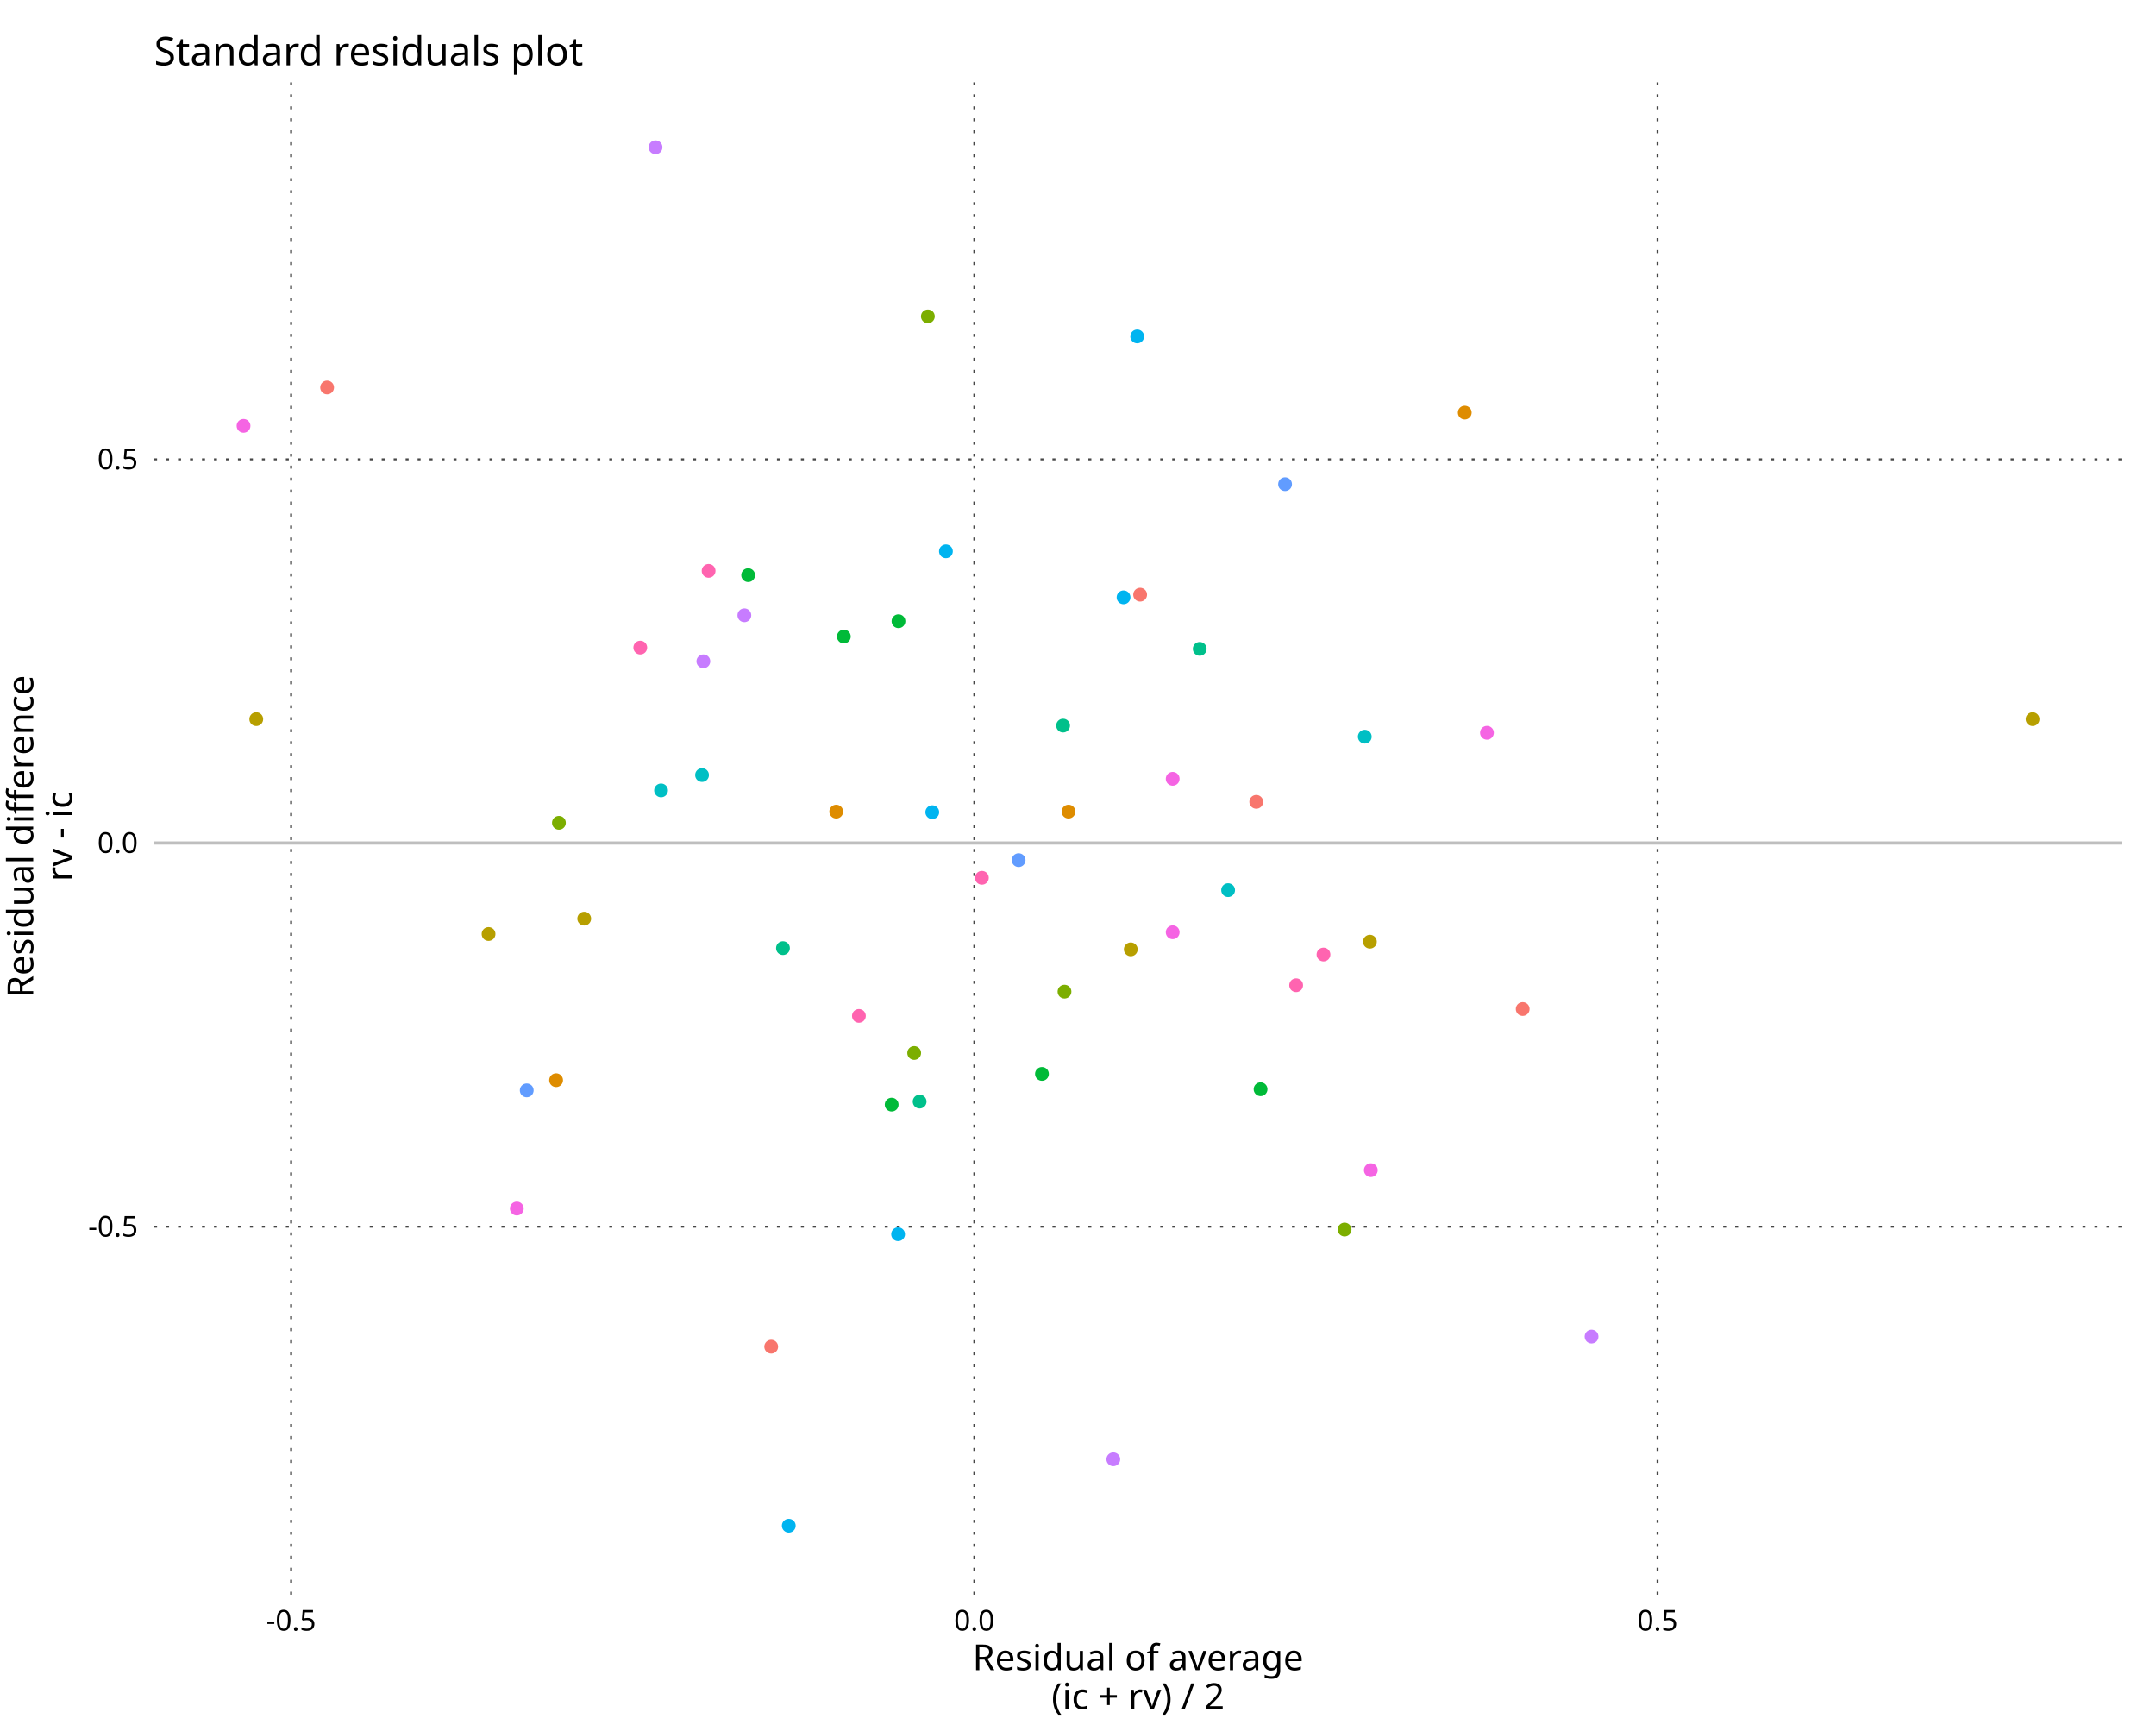
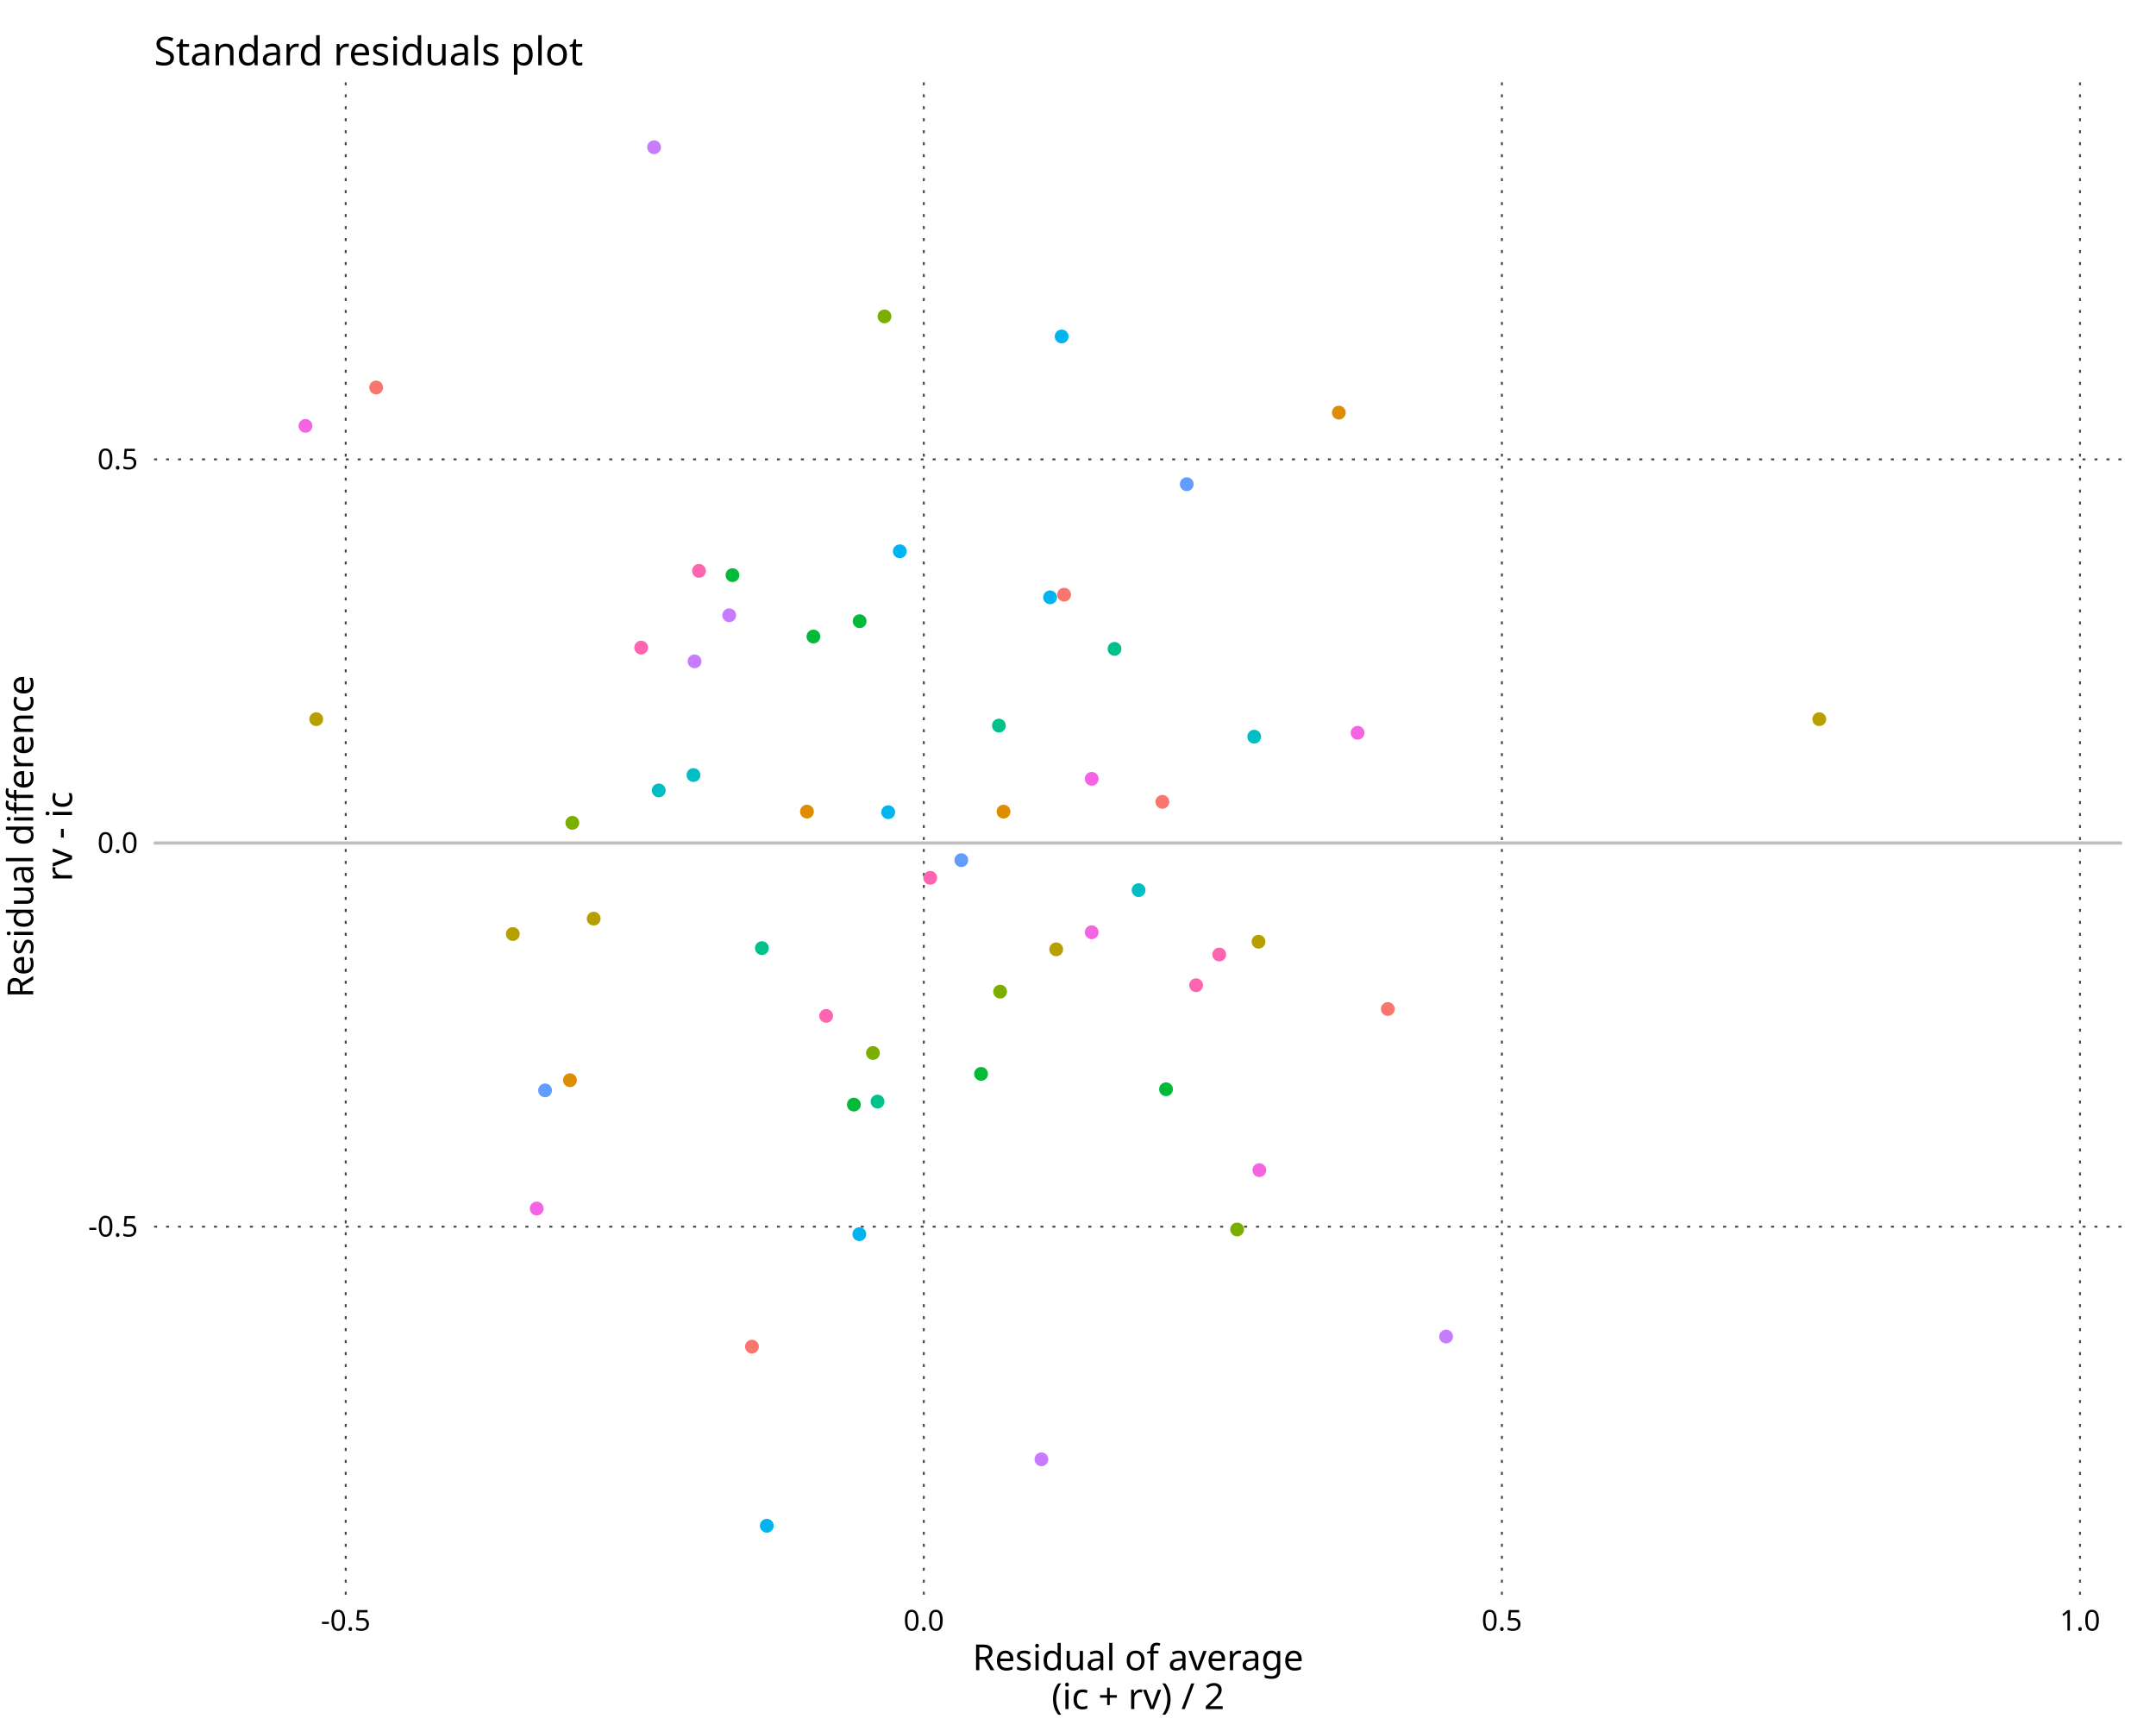
<svg xmlns="http://www.w3.org/2000/svg" class="svglite" data-engine-version="2.0" width="720.00pt" height="576.00pt" viewBox="0 0 720.00 576.00">
  <defs>
    <style type="text/css">
    .svglite line, .svglite polyline, .svglite polygon, .svglite path, .svglite rect, .svglite circle {
      fill: none;
      stroke: #000000;
      stroke-linecap: round;
      stroke-linejoin: round;
      stroke-miterlimit: 10.00;
    }
  </style>
  </defs>
  <rect width="100%" height="100%" style="stroke: none; fill: #FFFFFF;" />
  <defs>
    <clipPath id="cpMC4wMHw3MjAuMDB8MC4wMHw1NzYuMDA=">
      <rect x="0.00" y="0.00" width="720.00" height="576.00" />
    </clipPath>
  </defs>
  <g clip-path="url(#cpMC4wMHw3MjAuMDB8MC4wMHw1NzYuMDA=)">
    <polyline points="51.46,409.60 708.66,409.60 " style="stroke-width: 0.64; stroke: #454545; stroke-dasharray: 1.00,3.00; stroke-linecap: butt;" />
    <polyline points="51.46,281.49 708.66,281.49 " style="stroke-width: 0.64; stroke: #454545; stroke-dasharray: 1.00,3.00; stroke-linecap: butt;" />
    <polyline points="51.46,153.39 708.66,153.39 " style="stroke-width: 0.64; stroke: #454545; stroke-dasharray: 1.00,3.00; stroke-linecap: butt;" />
-     <polyline points="97.22,532.49 97.22,26.15 " style="stroke-width: 0.64; stroke: #454545; stroke-dasharray: 1.00,3.00; stroke-linecap: butt;" />
-     <polyline points="325.37,532.49 325.37,26.15 " style="stroke-width: 0.64; stroke: #454545; stroke-dasharray: 1.00,3.00; stroke-linecap: butt;" />
-     <polyline points="553.53,532.49 553.53,26.15 " style="stroke-width: 0.64; stroke: #454545; stroke-dasharray: 1.00,3.00; stroke-linecap: butt;" />
+     <polyline points="115.45,532.49 115.45,26.15 " style="stroke-width: 0.64; stroke: #454545; stroke-dasharray: 1.00,3.00; stroke-linecap: butt;" />
+     <polyline points="308.51,532.49 308.51,26.15 " style="stroke-width: 0.64; stroke: #454545; stroke-dasharray: 1.00,3.00; stroke-linecap: butt;" />
+     <polyline points="501.56,532.49 501.56,26.15 " style="stroke-width: 0.64; stroke: #454545; stroke-dasharray: 1.00,3.00; stroke-linecap: butt;" />
+     <polyline points="694.62,532.49 694.62,26.15 " style="stroke-width: 0.64; stroke: #454545; stroke-dasharray: 1.00,3.00; stroke-linecap: butt;" />
    <line x1="51.46" y1="281.49" x2="708.66" y2="281.49" style="stroke-width: 1.07; stroke: #BEBEBE; stroke-linecap: butt;" />
-     <circle cx="419.53" cy="267.75" r="1.95" style="stroke-width: 0.71; stroke: #F8766D; fill: #F8766D;" />
-     <circle cx="109.24" cy="129.39" r="1.95" style="stroke-width: 0.71; stroke: #F8766D; fill: #F8766D;" />
-     <circle cx="508.51" cy="336.92" r="1.95" style="stroke-width: 0.71; stroke: #F8766D; fill: #F8766D;" />
-     <circle cx="257.54" cy="449.66" r="1.95" style="stroke-width: 0.71; stroke: #F8766D; fill: #F8766D;" />
-     <circle cx="380.75" cy="198.57" r="1.95" style="stroke-width: 0.71; stroke: #F8766D; fill: #F8766D;" />
-     <circle cx="185.71" cy="360.69" r="1.95" style="stroke-width: 0.71; stroke: #DE8C00; fill: #DE8C00;" />
-     <circle cx="489.16" cy="137.78" r="1.95" style="stroke-width: 0.71; stroke: #DE8C00; fill: #DE8C00;" />
-     <circle cx="356.83" cy="271.01" r="1.95" style="stroke-width: 0.71; stroke: #DE8C00; fill: #DE8C00;" />
-     <circle cx="279.26" cy="271.01" r="1.95" style="stroke-width: 0.71; stroke: #DE8C00; fill: #DE8C00;" />
-     <circle cx="85.58" cy="240.14" r="1.95" style="stroke-width: 0.71; stroke: #B79F00; fill: #B79F00;" />
-     <circle cx="377.62" cy="317.00" r="1.95" style="stroke-width: 0.71; stroke: #B79F00; fill: #B79F00;" />
-     <circle cx="195.10" cy="306.75" r="1.95" style="stroke-width: 0.71; stroke: #B79F00; fill: #B79F00;" />
-     <circle cx="163.15" cy="311.88" r="1.95" style="stroke-width: 0.71; stroke: #B79F00; fill: #B79F00;" />
-     <circle cx="678.79" cy="240.14" r="1.95" style="stroke-width: 0.71; stroke: #B79F00; fill: #B79F00;" />
-     <circle cx="457.48" cy="314.44" r="1.95" style="stroke-width: 0.71; stroke: #B79F00; fill: #B79F00;" />
-     <circle cx="309.86" cy="105.65" r="1.95" style="stroke-width: 0.71; stroke: #7CAE00; fill: #7CAE00;" />
-     <circle cx="186.65" cy="274.75" r="1.95" style="stroke-width: 0.71; stroke: #7CAE00; fill: #7CAE00;" />
-     <circle cx="305.29" cy="351.61" r="1.95" style="stroke-width: 0.71; stroke: #7CAE00; fill: #7CAE00;" />
-     <circle cx="355.49" cy="331.12" r="1.95" style="stroke-width: 0.71; stroke: #7CAE00; fill: #7CAE00;" />
-     <circle cx="449.03" cy="410.54" r="1.95" style="stroke-width: 0.71; stroke: #7CAE00; fill: #7CAE00;" />
-     <circle cx="420.97" cy="363.71" r="1.95" style="stroke-width: 0.71; stroke: #00BA38; fill: #00BA38;" />
-     <circle cx="347.96" cy="358.59" r="1.95" style="stroke-width: 0.71; stroke: #00BA38; fill: #00BA38;" />
-     <circle cx="297.77" cy="368.84" r="1.95" style="stroke-width: 0.71; stroke: #00BA38; fill: #00BA38;" />
-     <circle cx="300.05" cy="207.43" r="1.95" style="stroke-width: 0.71; stroke: #00BA38; fill: #00BA38;" />
-     <circle cx="249.85" cy="192.05" r="1.95" style="stroke-width: 0.71; stroke: #00BA38; fill: #00BA38;" />
-     <circle cx="281.80" cy="212.55" r="1.95" style="stroke-width: 0.71; stroke: #00BA38; fill: #00BA38;" />
-     <circle cx="307.11" cy="367.83" r="1.95" style="stroke-width: 0.71; stroke: #00C08B; fill: #00C08B;" />
-     <circle cx="400.65" cy="216.67" r="1.95" style="stroke-width: 0.71; stroke: #00C08B; fill: #00C08B;" />
-     <circle cx="261.47" cy="316.59" r="1.95" style="stroke-width: 0.71; stroke: #00C08B; fill: #00C08B;" />
-     <circle cx="355.02" cy="242.29" r="1.95" style="stroke-width: 0.71; stroke: #00C08B; fill: #00C08B;" />
-     <circle cx="455.77" cy="245.99" r="1.95" style="stroke-width: 0.71; stroke: #00BFC4; fill: #00BFC4;" />
-     <circle cx="234.45" cy="258.80" r="1.95" style="stroke-width: 0.71; stroke: #00BFC4; fill: #00BFC4;" />
-     <circle cx="220.76" cy="263.93" r="1.95" style="stroke-width: 0.71; stroke: #00BFC4; fill: #00BFC4;" />
-     <circle cx="410.13" cy="297.23" r="1.95" style="stroke-width: 0.71; stroke: #00BFC4; fill: #00BFC4;" />
-     <circle cx="263.41" cy="509.47" r="1.95" style="stroke-width: 0.71; stroke: #00B4F0; fill: #00B4F0;" />
-     <circle cx="299.92" cy="412.11" r="1.95" style="stroke-width: 0.71; stroke: #00B4F0; fill: #00B4F0;" />
-     <circle cx="311.33" cy="271.20" r="1.95" style="stroke-width: 0.71; stroke: #00B4F0; fill: #00B4F0;" />
-     <circle cx="315.89" cy="184.09" r="1.95" style="stroke-width: 0.71; stroke: #00B4F0; fill: #00B4F0;" />
-     <circle cx="375.21" cy="199.46" r="1.95" style="stroke-width: 0.71; stroke: #00B4F0; fill: #00B4F0;" />
-     <circle cx="379.77" cy="112.35" r="1.95" style="stroke-width: 0.71; stroke: #00B4F0; fill: #00B4F0;" />
-     <circle cx="340.17" cy="287.22" r="1.95" style="stroke-width: 0.71; stroke: #619CFF; fill: #619CFF;" />
-     <circle cx="429.15" cy="161.68" r="1.95" style="stroke-width: 0.71; stroke: #619CFF; fill: #619CFF;" />
-     <circle cx="175.90" cy="364.09" r="1.95" style="stroke-width: 0.71; stroke: #619CFF; fill: #619CFF;" />
-     <circle cx="371.79" cy="487.28" r="1.95" style="stroke-width: 0.71; stroke: #C77CFF; fill: #C77CFF;" />
-     <circle cx="531.50" cy="446.29" r="1.95" style="stroke-width: 0.71; stroke: #C77CFF; fill: #C77CFF;" />
-     <circle cx="218.92" cy="49.17" r="1.95" style="stroke-width: 0.71; stroke: #C77CFF; fill: #C77CFF;" />
-     <circle cx="234.89" cy="220.83" r="1.95" style="stroke-width: 0.71; stroke: #C77CFF; fill: #C77CFF;" />
-     <circle cx="248.58" cy="205.45" r="1.95" style="stroke-width: 0.71; stroke: #C77CFF; fill: #C77CFF;" />
-     <circle cx="496.57" cy="244.69" r="1.95" style="stroke-width: 0.71; stroke: #F564E3; fill: #F564E3;" />
-     <circle cx="81.33" cy="142.21" r="1.95" style="stroke-width: 0.71; stroke: #F564E3; fill: #F564E3;" />
-     <circle cx="391.62" cy="260.06" r="1.95" style="stroke-width: 0.71; stroke: #F564E3; fill: #F564E3;" />
-     <circle cx="391.62" cy="311.30" r="1.95" style="stroke-width: 0.71; stroke: #F564E3; fill: #F564E3;" />
-     <circle cx="457.79" cy="390.73" r="1.95" style="stroke-width: 0.71; stroke: #F564E3; fill: #F564E3;" />
-     <circle cx="172.59" cy="403.54" r="1.95" style="stroke-width: 0.71; stroke: #F564E3; fill: #F564E3;" />
-     <circle cx="432.85" cy="328.98" r="1.95" style="stroke-width: 0.71; stroke: #FF64B0; fill: #FF64B0;" />
-     <circle cx="286.83" cy="339.22" r="1.95" style="stroke-width: 0.71; stroke: #FF64B0; fill: #FF64B0;" />
-     <circle cx="236.64" cy="190.62" r="1.95" style="stroke-width: 0.71; stroke: #FF64B0; fill: #FF64B0;" />
-     <circle cx="213.82" cy="216.24" r="1.95" style="stroke-width: 0.71; stroke: #FF64B0; fill: #FF64B0;" />
-     <circle cx="327.90" cy="293.11" r="1.95" style="stroke-width: 0.71; stroke: #FF64B0; fill: #FF64B0;" />
-     <circle cx="441.98" cy="318.73" r="1.95" style="stroke-width: 0.71; stroke: #FF64B0; fill: #FF64B0;" />
+     <circle cx="388.18" cy="267.75" r="1.95" style="stroke-width: 0.71; stroke: #F8766D; fill: #F8766D;" />
+     <circle cx="125.63" cy="129.39" r="1.95" style="stroke-width: 0.71; stroke: #F8766D; fill: #F8766D;" />
+     <circle cx="463.47" cy="336.92" r="1.95" style="stroke-width: 0.71; stroke: #F8766D; fill: #F8766D;" />
+     <circle cx="251.11" cy="449.66" r="1.95" style="stroke-width: 0.71; stroke: #F8766D; fill: #F8766D;" />
+     <circle cx="355.36" cy="198.57" r="1.95" style="stroke-width: 0.71; stroke: #F8766D; fill: #F8766D;" />
+     <circle cx="190.34" cy="360.69" r="1.95" style="stroke-width: 0.71; stroke: #DE8C00; fill: #DE8C00;" />
+     <circle cx="447.10" cy="137.78" r="1.95" style="stroke-width: 0.71; stroke: #DE8C00; fill: #DE8C00;" />
+     <circle cx="335.13" cy="271.01" r="1.95" style="stroke-width: 0.71; stroke: #DE8C00; fill: #DE8C00;" />
+     <circle cx="269.49" cy="271.01" r="1.95" style="stroke-width: 0.71; stroke: #DE8C00; fill: #DE8C00;" />
+     <circle cx="105.61" cy="240.14" r="1.95" style="stroke-width: 0.71; stroke: #B79F00; fill: #B79F00;" />
+     <circle cx="352.72" cy="317.00" r="1.95" style="stroke-width: 0.71; stroke: #B79F00; fill: #B79F00;" />
+     <circle cx="198.27" cy="306.75" r="1.95" style="stroke-width: 0.71; stroke: #B79F00; fill: #B79F00;" />
+     <circle cx="171.25" cy="311.88" r="1.95" style="stroke-width: 0.71; stroke: #B79F00; fill: #B79F00;" />
+     <circle cx="607.55" cy="240.14" r="1.95" style="stroke-width: 0.71; stroke: #B79F00; fill: #B79F00;" />
+     <circle cx="420.29" cy="314.44" r="1.95" style="stroke-width: 0.71; stroke: #B79F00; fill: #B79F00;" />
+     <circle cx="295.38" cy="105.65" r="1.95" style="stroke-width: 0.71; stroke: #7CAE00; fill: #7CAE00;" />
+     <circle cx="191.13" cy="274.75" r="1.95" style="stroke-width: 0.71; stroke: #7CAE00; fill: #7CAE00;" />
+     <circle cx="291.52" cy="351.61" r="1.95" style="stroke-width: 0.71; stroke: #7CAE00; fill: #7CAE00;" />
+     <circle cx="333.99" cy="331.12" r="1.95" style="stroke-width: 0.71; stroke: #7CAE00; fill: #7CAE00;" />
+     <circle cx="413.14" cy="410.54" r="1.95" style="stroke-width: 0.71; stroke: #7CAE00; fill: #7CAE00;" />
+     <circle cx="389.40" cy="363.71" r="1.95" style="stroke-width: 0.71; stroke: #00BA38; fill: #00BA38;" />
+     <circle cx="327.62" cy="358.59" r="1.95" style="stroke-width: 0.71; stroke: #00BA38; fill: #00BA38;" />
+     <circle cx="285.15" cy="368.84" r="1.95" style="stroke-width: 0.71; stroke: #00BA38; fill: #00BA38;" />
+     <circle cx="287.08" cy="207.43" r="1.95" style="stroke-width: 0.71; stroke: #00BA38; fill: #00BA38;" />
+     <circle cx="244.61" cy="192.05" r="1.95" style="stroke-width: 0.71; stroke: #00BA38; fill: #00BA38;" />
+     <circle cx="271.64" cy="212.55" r="1.95" style="stroke-width: 0.71; stroke: #00BA38; fill: #00BA38;" />
+     <circle cx="293.05" cy="367.83" r="1.95" style="stroke-width: 0.71; stroke: #00C08B; fill: #00C08B;" />
+     <circle cx="372.20" cy="216.67" r="1.95" style="stroke-width: 0.71; stroke: #00C08B; fill: #00C08B;" />
+     <circle cx="254.44" cy="316.59" r="1.95" style="stroke-width: 0.71; stroke: #00C08B; fill: #00C08B;" />
+     <circle cx="333.59" cy="242.29" r="1.95" style="stroke-width: 0.71; stroke: #00C08B; fill: #00C08B;" />
+     <circle cx="418.84" cy="245.99" r="1.95" style="stroke-width: 0.71; stroke: #00BFC4; fill: #00BFC4;" />
+     <circle cx="231.58" cy="258.80" r="1.95" style="stroke-width: 0.71; stroke: #00BFC4; fill: #00BFC4;" />
+     <circle cx="219.99" cy="263.93" r="1.95" style="stroke-width: 0.71; stroke: #00BFC4; fill: #00BFC4;" />
+     <circle cx="380.23" cy="297.23" r="1.95" style="stroke-width: 0.71; stroke: #00BFC4; fill: #00BFC4;" />
+     <circle cx="256.08" cy="509.47" r="1.95" style="stroke-width: 0.71; stroke: #00B4F0; fill: #00B4F0;" />
+     <circle cx="286.97" cy="412.11" r="1.95" style="stroke-width: 0.71; stroke: #00B4F0; fill: #00B4F0;" />
+     <circle cx="296.62" cy="271.20" r="1.95" style="stroke-width: 0.71; stroke: #00B4F0; fill: #00B4F0;" />
+     <circle cx="300.49" cy="184.09" r="1.95" style="stroke-width: 0.71; stroke: #00B4F0; fill: #00B4F0;" />
+     <circle cx="350.68" cy="199.46" r="1.95" style="stroke-width: 0.71; stroke: #00B4F0; fill: #00B4F0;" />
+     <circle cx="354.54" cy="112.35" r="1.95" style="stroke-width: 0.71; stroke: #00B4F0; fill: #00B4F0;" />
+     <circle cx="321.03" cy="287.22" r="1.95" style="stroke-width: 0.71; stroke: #619CFF; fill: #619CFF;" />
+     <circle cx="396.32" cy="161.68" r="1.95" style="stroke-width: 0.71; stroke: #619CFF; fill: #619CFF;" />
+     <circle cx="182.03" cy="364.09" r="1.95" style="stroke-width: 0.71; stroke: #619CFF; fill: #619CFF;" />
+     <circle cx="347.78" cy="487.28" r="1.95" style="stroke-width: 0.71; stroke: #C77CFF; fill: #C77CFF;" />
+     <circle cx="482.92" cy="446.29" r="1.95" style="stroke-width: 0.71; stroke: #C77CFF; fill: #C77CFF;" />
+     <circle cx="218.43" cy="49.17" r="1.95" style="stroke-width: 0.71; stroke: #C77CFF; fill: #C77CFF;" />
+     <circle cx="231.95" cy="220.83" r="1.95" style="stroke-width: 0.71; stroke: #C77CFF; fill: #C77CFF;" />
+     <circle cx="243.53" cy="205.45" r="1.95" style="stroke-width: 0.71; stroke: #C77CFF; fill: #C77CFF;" />
+     <circle cx="453.37" cy="244.69" r="1.95" style="stroke-width: 0.71; stroke: #F564E3; fill: #F564E3;" />
+     <circle cx="102.01" cy="142.21" r="1.95" style="stroke-width: 0.71; stroke: #F564E3; fill: #F564E3;" />
+     <circle cx="364.57" cy="260.06" r="1.95" style="stroke-width: 0.71; stroke: #F564E3; fill: #F564E3;" />
+     <circle cx="364.57" cy="311.30" r="1.95" style="stroke-width: 0.71; stroke: #F564E3; fill: #F564E3;" />
+     <circle cx="420.55" cy="390.73" r="1.95" style="stroke-width: 0.71; stroke: #F564E3; fill: #F564E3;" />
+     <circle cx="179.23" cy="403.54" r="1.95" style="stroke-width: 0.71; stroke: #F564E3; fill: #F564E3;" />
+     <circle cx="399.45" cy="328.98" r="1.95" style="stroke-width: 0.71; stroke: #FF64B0; fill: #FF64B0;" />
+     <circle cx="275.90" cy="339.22" r="1.95" style="stroke-width: 0.71; stroke: #FF64B0; fill: #FF64B0;" />
+     <circle cx="233.43" cy="190.62" r="1.95" style="stroke-width: 0.71; stroke: #FF64B0; fill: #FF64B0;" />
+     <circle cx="214.12" cy="216.24" r="1.95" style="stroke-width: 0.71; stroke: #FF64B0; fill: #FF64B0;" />
+     <circle cx="310.65" cy="293.11" r="1.95" style="stroke-width: 0.71; stroke: #FF64B0; fill: #FF64B0;" />
+     <circle cx="407.18" cy="318.73" r="1.95" style="stroke-width: 0.71; stroke: #FF64B0; fill: #FF64B0;" />
    <text x="46.08" y="412.90" text-anchor="end" style="font-size: 9.60px; font-family: sans;" textLength="16.54px" lengthAdjust="spacingAndGlyphs">-0.5</text>
    <text x="46.08" y="284.79" text-anchor="end" style="font-size: 9.60px; font-family: sans;" textLength="13.35px" lengthAdjust="spacingAndGlyphs">0.0</text>
    <text x="46.08" y="156.69" text-anchor="end" style="font-size: 9.60px; font-family: sans;" textLength="13.35px" lengthAdjust="spacingAndGlyphs">0.5</text>
-     <text x="97.22" y="544.47" text-anchor="middle" style="font-size: 9.60px; font-family: sans;" textLength="16.54px" lengthAdjust="spacingAndGlyphs">-0.5</text>
-     <text x="325.37" y="544.47" text-anchor="middle" style="font-size: 9.60px; font-family: sans;" textLength="13.35px" lengthAdjust="spacingAndGlyphs">0.0</text>
-     <text x="553.53" y="544.47" text-anchor="middle" style="font-size: 9.60px; font-family: sans;" textLength="13.35px" lengthAdjust="spacingAndGlyphs">0.5</text>
+     <text x="115.45" y="544.47" text-anchor="middle" style="font-size: 9.60px; font-family: sans;" textLength="16.54px" lengthAdjust="spacingAndGlyphs">-0.5</text>
+     <text x="308.51" y="544.47" text-anchor="middle" style="font-size: 9.60px; font-family: sans;" textLength="13.35px" lengthAdjust="spacingAndGlyphs">0.0</text>
+     <text x="501.56" y="544.47" text-anchor="middle" style="font-size: 9.60px; font-family: sans;" textLength="13.35px" lengthAdjust="spacingAndGlyphs">0.5</text>
+     <text x="694.62" y="544.47" text-anchor="middle" style="font-size: 9.60px; font-family: sans;" textLength="13.35px" lengthAdjust="spacingAndGlyphs">1.0</text>
    <text x="380.06" y="557.71" text-anchor="middle" style="font-size: 12.00px; font-family: sans;" textLength="106.75px" lengthAdjust="spacingAndGlyphs">Residual of average</text>
    <text x="380.06" y="570.67" text-anchor="middle" style="font-size: 12.00px; font-family: sans;" textLength="57.02px" lengthAdjust="spacingAndGlyphs">(ic + rv) / 2</text>
    <text transform="translate(11.09,279.32) rotate(-90)" text-anchor="middle" style="font-size: 12.00px; font-family: sans;" textLength="102.74px" lengthAdjust="spacingAndGlyphs">Residual difference</text>
    <text transform="translate(24.05,279.32) rotate(-90)" text-anchor="middle" style="font-size: 12.00px; font-family: sans;" textLength="29.33px" lengthAdjust="spacingAndGlyphs">rv - ic</text>
    <text x="51.46" y="21.79" style="font-size: 13.20px; font-family: sans;" textLength="135.03px" lengthAdjust="spacingAndGlyphs">Standard residuals plot</text>
  </g>
</svg>
